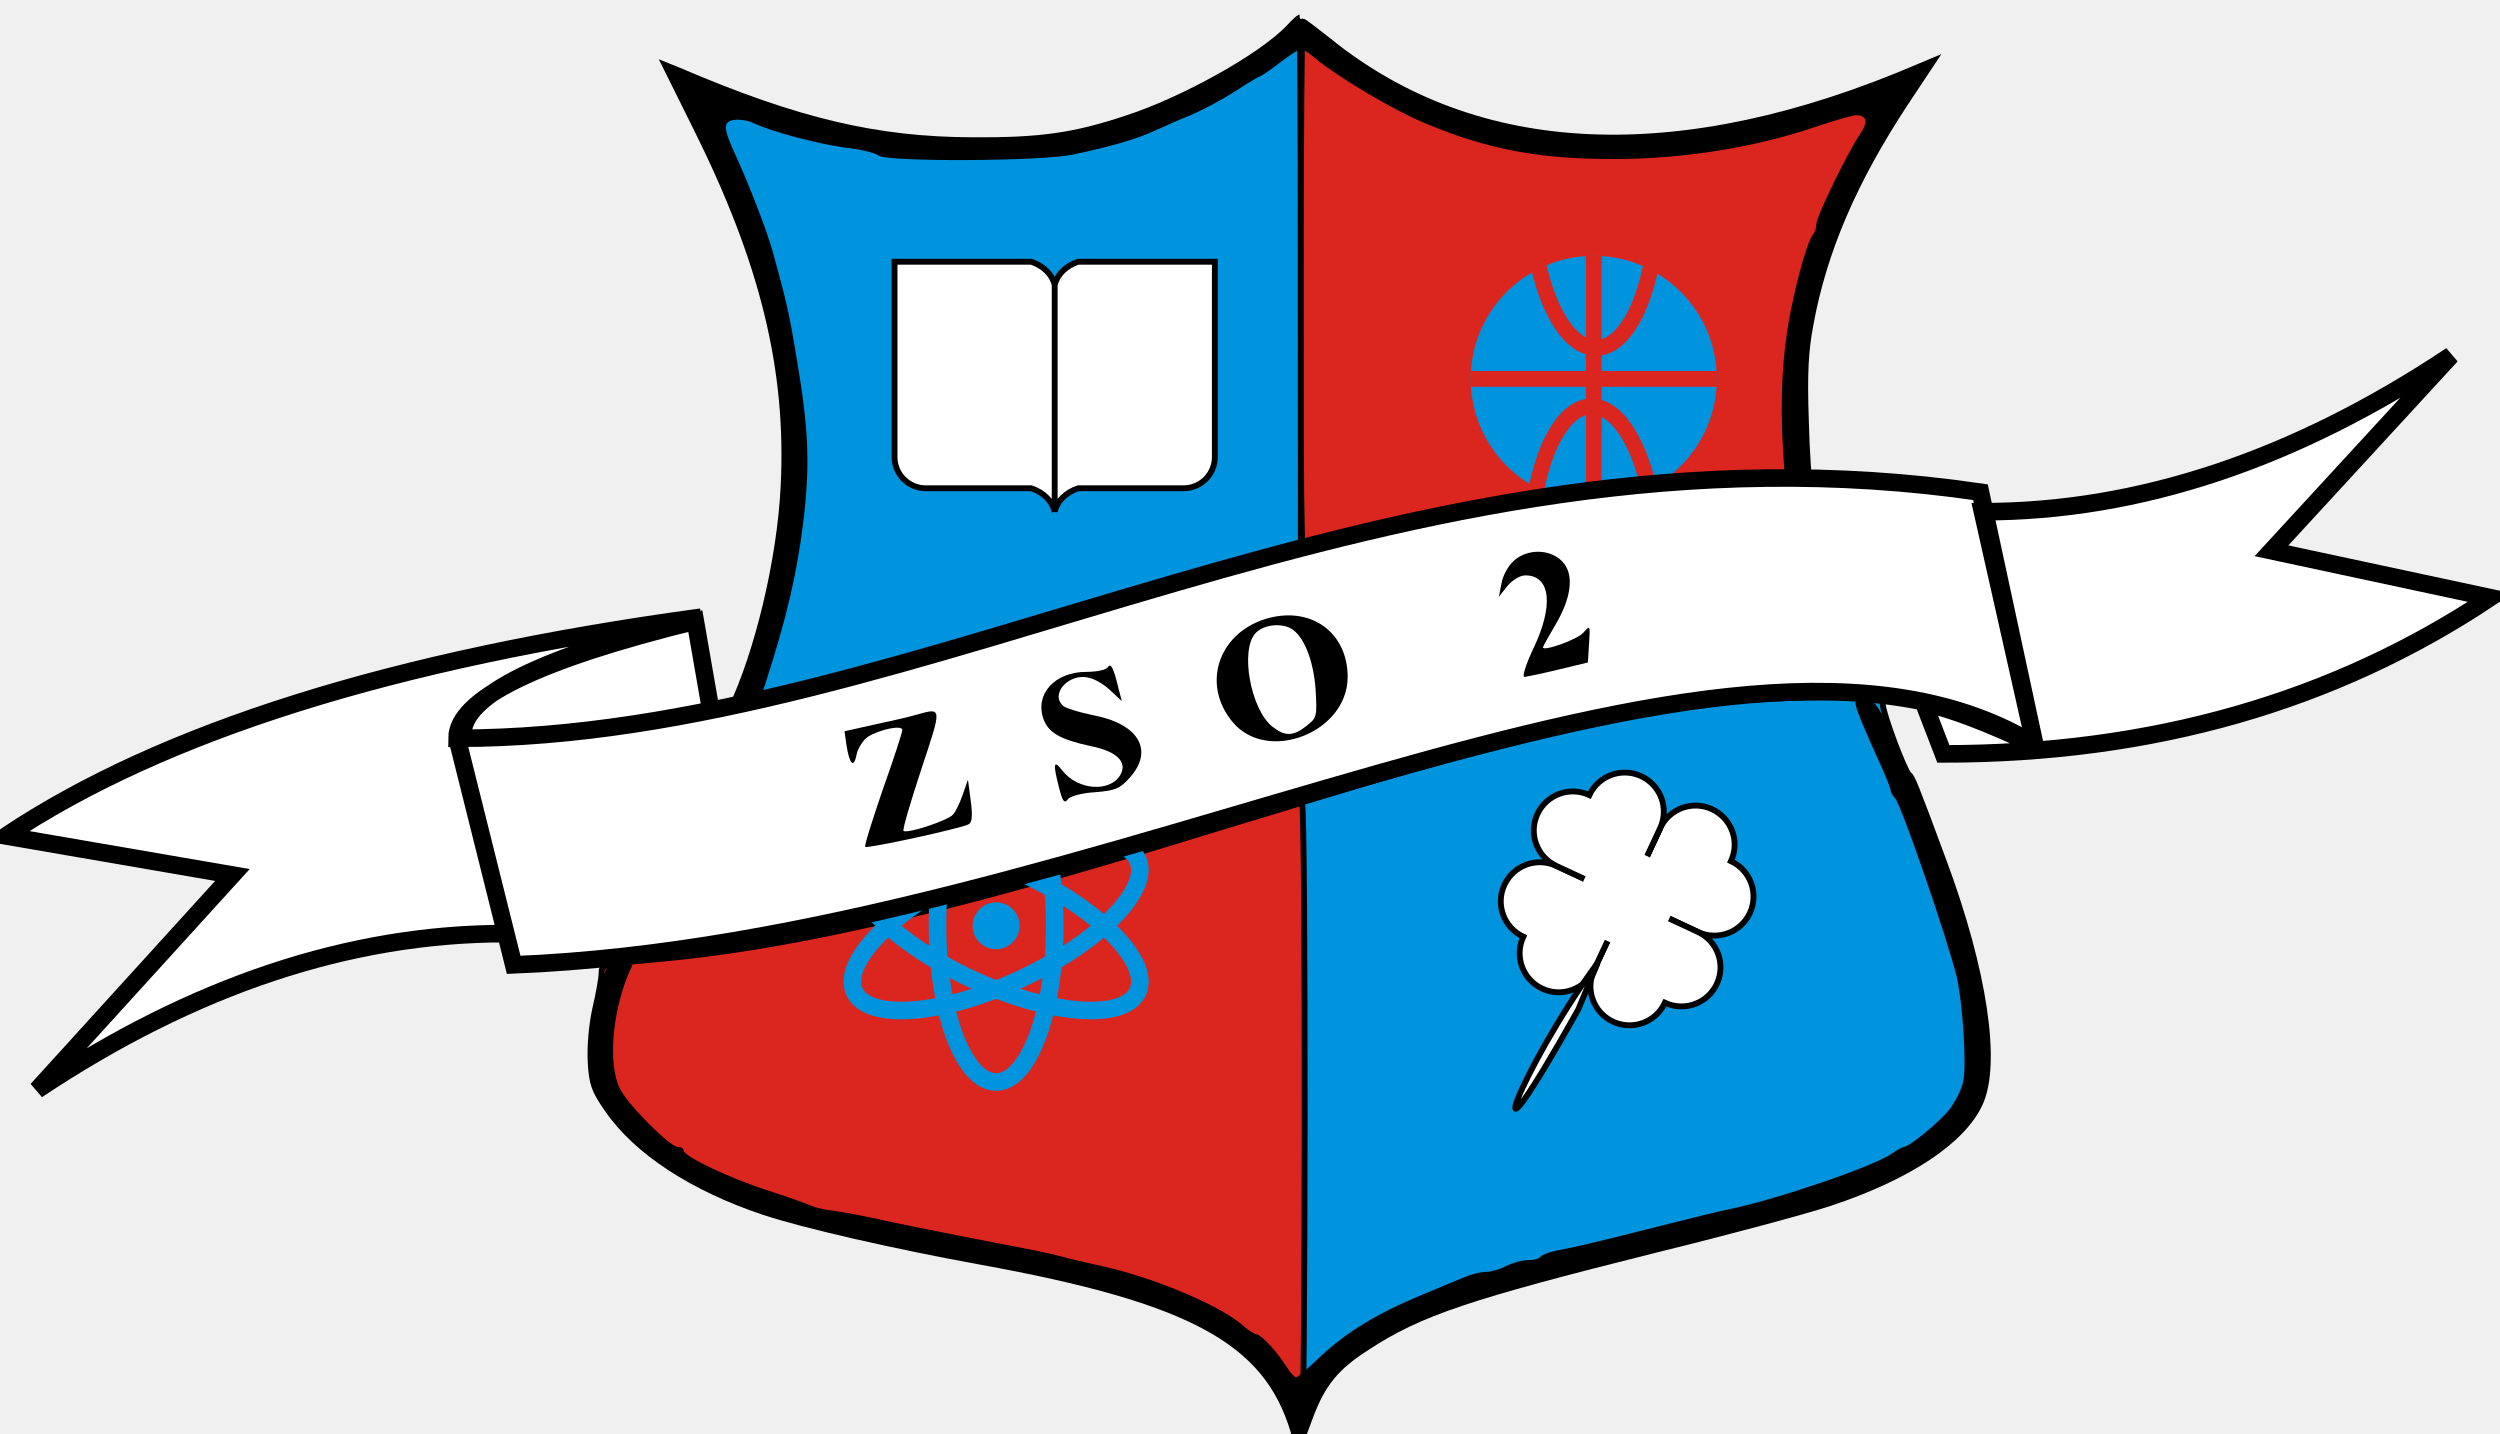
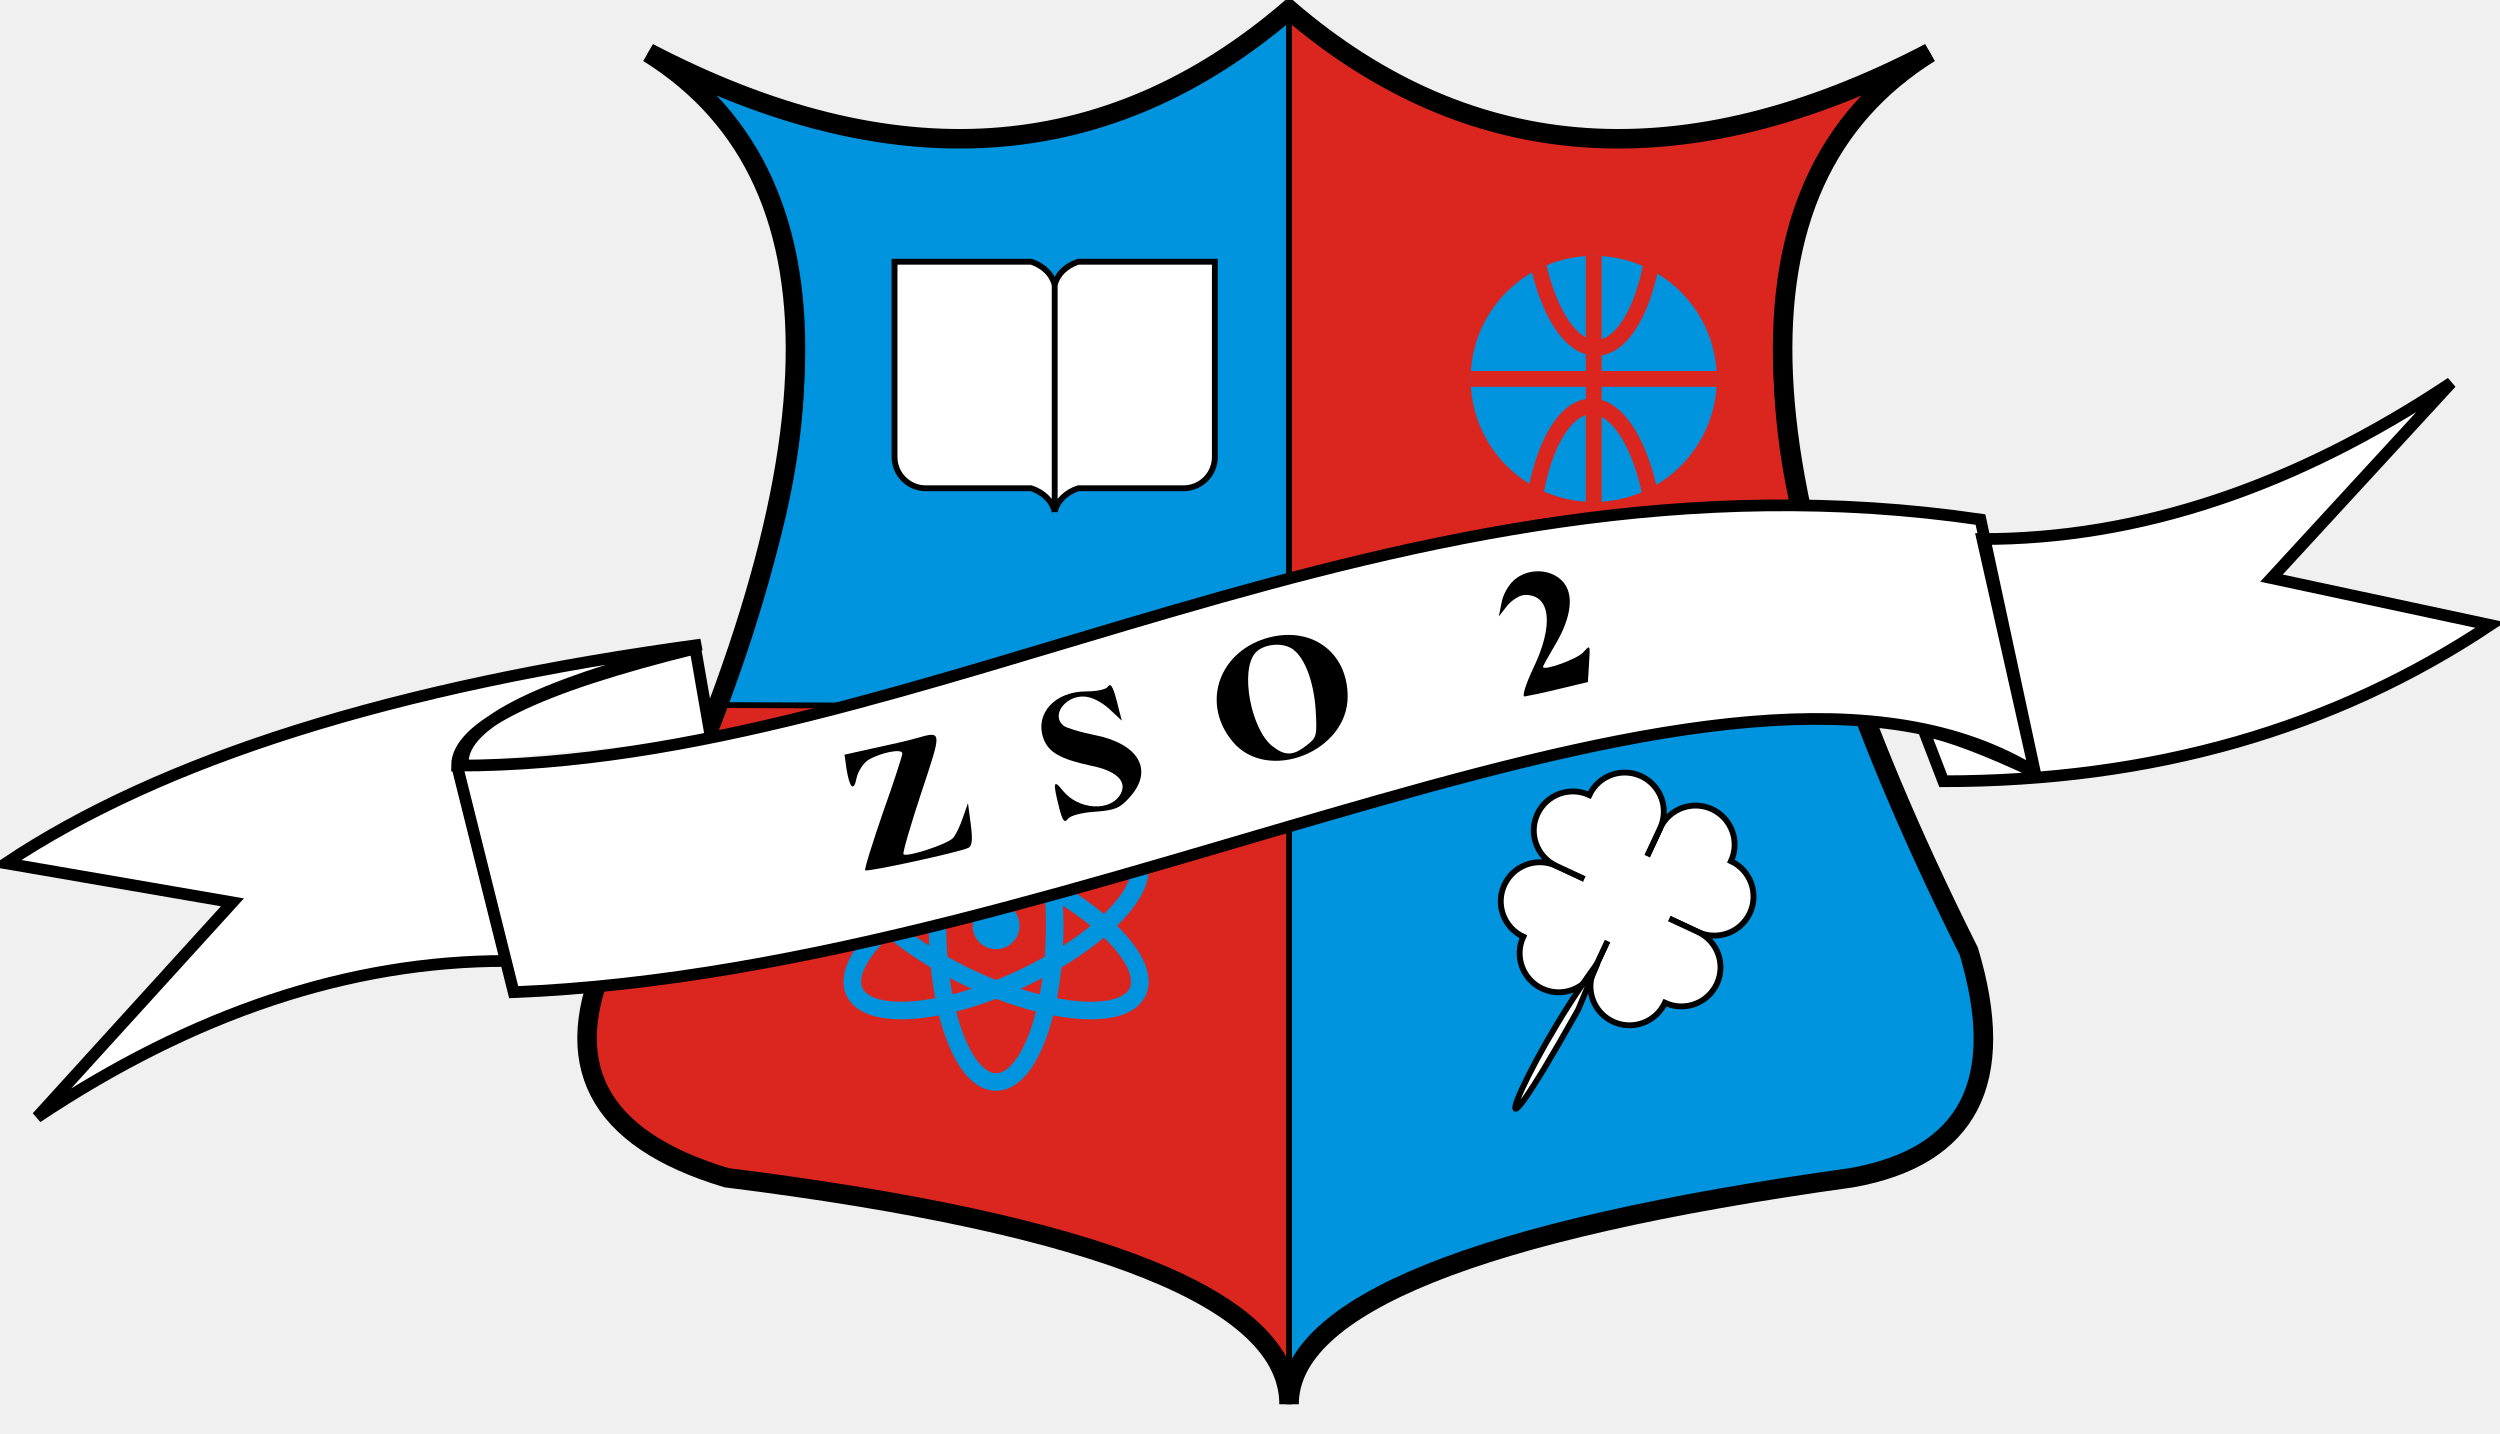
<svg xmlns="http://www.w3.org/2000/svg" version="1.0" width="640pt" height="367pt" viewBox="0 0 640 367" preserveAspectRatio="xMidYMid meet">
  <g transform="translate(0,367) scale(0.1,-0.1)" fill="#000000" stroke="none">
-     <path d="M3300 3600 c-68 -73 -272 -187 -419 -234 -132 -44 -220 -56 -391 -55     -246 1 -447 48 -751 178 l-37 15 78 -157 c174 -348 241 -623 226 -922 -9 -187     -66 -426 -136 -572 l-18 -38 54 0 c94 0 274 50 1049 288 160 49 309 94 333     101 l42 12 0 704 c0 388 -2 705 -3 705 -2 0 -14 -11 -27 -25z" style="fill:#0094DE;stroke:black;stroke-width:15" />
-     <path d="M3330 2914 c0 -662 1 -700 18 -695 9 3 62 16 117 30 344 85 635 126     1018 142 156 7 158 7 152 28 -4 11 -10 91 -12 176 -4 119 -1 177 12 245 34     187 112 368 244 568 l71 107 -38 -16 c-611 -262 -1131 -240 -1510 66 -34 27     -64 50 -67 50 -3 0 -5 -315 -5 -701z" style="fill:#DB261F;stroke:black;stroke-width:15" />
-     <path d="M4375 1870 c-234 -30 -570 -110 -962 -230 l-83 -25 1 -817 0 -817 23     62 c32 85 66 127 146 178 134 88 260 130 736 249 187 46 388 100 448 120 202     67 341 159 385 256 46 102 11 338 -92 616 -75 203 -82 219 -90 225 -11 8 -67     157 -67 180 0 18 -8 19 -167 18 -93 -1 -217 -8 -278 -15z" style="fill:#0094DE;stroke:black;stroke-width:15" />
-     <path d="M3300 1605 c-14 -4 -169 -51 -345 -105 -559 -169 -953 -258 -1278     -286 -132 -12 -137 -13 -137 -35 0 -13 -7 -53 -16 -91 -9 -40 -14 -96 -12     -135 3 -58 9 -74 43 -123 74 -108 218 -202 401 -263 99 -33 329 -86 554 -127     539 -98 732 -203 801 -433 8 -29 15 -39 21 -30 10 16 11 1638 1 1637 -5 0 -19     -4 -33 -9z" style="fill:#DB261F;stroke:black;stroke-width:15" />
+     <path d="M3300 3645      q -700 -600 -1640 -110     q 680 -500 180 -1675     l 1460 0     l 0 1785 z" style="fill:#0094DE;stroke:black;stroke-width:15;opacity:1" />
+     <path d="M3300 3645      q 700 -600 1640 -110     q -680 -500 -180 -1675     l -1460 0     l 0 1785 z" style="fill:#DB261F;stroke:black;stroke-width:15;opacity:1" />
+     <path d="M3300 1860      l 1460 0      q 120 -310 280 -625     q 150 -500 -300 -580     q -1440 -200 -1440 -580     l 0 1785     z" style="fill:#0094DE;stroke:black;stroke-width:15;opacity:1" />
+     <path d="M3300 1860      l 0 -1780      q -0 380 -1440 580     q -500 150 -300 580     q 160 315 280 625     z" style="fill:#DB261F;stroke:black;stroke-width:15;opacity:1" />
+     <path d="M3300 3645     q 700 -600 1640 -110     q -800 -500 100 -2300     q 150 -500 -300 -580     q -1440 -200 -1440 -580     q 0 400 -1440 580     q -500 150 -300 580     q 900 1800 100 2300     q 940 -490 1640 110 z     " style="fill:none;stroke:black;stroke-width:50;opacity:1" />
    <g transform="translate(300,900) scale(0.9,0.9)">
      <circle r="350" cx="4200" cy="2000" fill="#0094DE" />
      <g style="fill:#DB261F;stroke:#DB261F;stroke-width:45">
        <path d="M4200 2350 v-700" />
        <path d="M3850 2000 h 700" />
        <path d="M4020 2520 a 100 240 1 0 1 360 0" style="fill:none;" />
        <path d="M4020 1490 a 100 240 1 0 0 360 0" style="fill:none;" />
      </g>
    </g>
-     <path d="M3300 3600 c-68 -73 -272 -187 -419 -234 -132 -44 -220 -56 -391 -55     -246 1 -447 48 -751 178 l-37 15 78 -157 c174 -348 241 -623 226 -922 -9 -186     -44 -339 -130 -563 l-26 -69 32 7 c41 9 41 10 79 125 52 162 78 270 95 405 18     149 15 239 -17 425 -19 117 -27 148 -62 275 -15 52 -59 167 -95 245 -31 67     -31 84 -3 88 13 2 33 -1 45 -6 51 -25 182 -59 256 -67 30 -4 61 -12 69 -18 20     -17 415 -15 496 2 92 19 166 40 210 61 22 10 65 29 95 41 30 13 81 40 113 61     32 21 61 38 63 38 3 0 26 16 51 35 25 19 49 35 54 35 4 0 21 -11 37 -25 55     -46 201 -133 279 -165 162 -68 295 -93 490 -92 172 0 359 30 513 83 47 16 93     29 102 29 27 0 31 -18 10 -48 -30 -43 -112 -211 -112 -230 0 -10 -4 -22 -9     -28 -12 -13 -37 -98 -55 -187 -23 -109 -30 -234 -21 -370 l7 -117 28 0 27 0     -4 178 c-4 140 -2 196 11 267 36 188 113 369 245 568 l71 107 -38 -16 c-615     -264 -1126 -240 -1516 71 -38 30 -70 55 -71 55 -1 0 -12 -11 -25 -25z" />
-     <path d="M4750 1870 c0 -12 19 -59 71 -173 10 -23 19 -46 19 -50 0 -5 5 -14     11 -20 16 -16 132 -353 158 -457 15 -64 26 -223 17 -268 -4 -20 -20 -52 -36     -73 -27 -33 -102 -95 -116 -95 -3 0 -18 -8 -32 -18 -51 -34 -295 -117 -417     -142 -22 -4 -105 -25 -185 -45 -158 -40 -208 -52 -258 -61 -18 -4 -35 -11 -38     -15 -3 -5 -17 -9 -32 -9 -15 0 -40 -7 -56 -15 -15 -8 -39 -15 -52 -15 -13 0     -38 -6 -56 -14 -18 -7 -69 -29 -113 -47 -111 -46 -190 -95 -255 -156 -30 -29     -58 -53 -62 -53 -4 0 -15 12 -25 28 -23 37 -65 82 -76 82 -5 0 -23 11 -39 26     -61 51 -229 121 -358 149 -41 9 -88 20 -105 25 -16 5 -93 21 -170 35 -77 15     -194 38 -260 52 -66 15 -136 28 -155 30 -19 2 -44 8 -55 13 -11 5 -61 23 -111     39 -97 31 -214 87 -214 102 0 5 -7 9 -15 9 -20 0 -128 108 -148 149 -33 66     -18 213 31 314 8 16 -58 6 -67 -10 -20 -40 -43 -177 -39 -238 3 -54 10 -72 43     -121 74 -107 218 -201 401 -262 99 -33 329 -86 554 -127 299 -55 503 -117 610     -186 104 -67 150 -126 190 -244 l17 -50 22 67 c30 90 69 141 150 193 136 88     260 130 737 249 187 46 388 100 448 120 206 68 342 160 387 261 20 44 21 60     15 150 -3 55 -15 140 -26 190 -26 114 -101 335 -152 445 -22 47 -46 103 -54     124 -32 87 -57 126 -81 126 -13 0 -23 -6 -23 -14z" />
    <g style="fill:none;stroke:#0094DE;stroke-width:45">
      <ellipse rx="150" ry="400" cx="2550" cy="1300" />
      <ellipse rx="150" ry="400" cx="2550" cy="1300" transform="rotate(65, 2550, 1300)" />
      <ellipse rx="150" ry="400" cx="2550" cy="1300" transform="rotate(-65, 2550, 1300)" />
      <circle r="60" cx="2550" cy="1300" fill="#0094DE" stroke="none" />
    </g>
-     <path d="M1820 1850 l -40 230     q-610 -150 -610 -300     c 1200 0, 2400 850, 3900 630     l 140 -650     l -135 600     q 600 0 1200 400     l -460 -500     l 560 -120     q -600 -400 -1400 -400     l -50 130     q 100 -20 290 -110     c -800 500, -2400 -500, -3900 -560     l -145 580     l 125 -500     q -600 0 -1200 -400     l 500 550     l -580 100     q 600 400 1780 560     q-610 -150 -610 -300" style="fill:white;stroke:black;stroke-width:45;fill-opacity:1.0" />
-     <path d="M3876 2235 c-15 -13 -29 -39 -32 -58 l-7 -35 22 28 c13 15 32 27 46     27 65 0 73 -78 20 -188 -20 -43 -29 -72 -22 -72 7 1 46 9 87 19 l75 18 3 48     c3 48 3 48 -15 28 -15 -17 -103 -49 -103 -37 0 2 14 27 31 56 43 72 49 131 19     163 -31 33 -89 34 -124 3z" />
-     <path d="M3238 2085 c-121 -39 -162 -169 -82 -264 89 -106 294 -26 294 116 0     116 -97 184 -212 148z m73 -28 c30 -23 52 -82 57 -153 4 -68 3 -72 -23 -92     -34 -27 -55 -28 -88 -2 -55 44 -83 195 -43 239 21 23 71 28 97 8z" />
-     <path d="M2836 1962 c-4 -7 -29 -12 -55 -12 -80 0 -132 -56 -110 -120 13 -36     43 -53 121 -70 66 -13 94 -40 77 -72 -25 -47 -109 -42 -149 9 -23 29 -25 20     -9 -43 9 -36 14 -42 23 -30 6 8 36 16 70 18 51 4 63 9 88 37 63 70 23 138 -93     160 -35 7 -70 18 -76 23 -37 30 13 86 64 73 16 -3 41 -18 56 -33 l29 -27 -8     30 c-13 55 -20 69 -28 57z" />
-     <path d="M2345 1840 c-16 -5 -65 -16 -107 -25 l-76 -17 5 -36 c8 -50 19 -60     26 -23 4 17 17 37 29 45 31 19 88 31 88 17 0 -5 -22 -74 -50 -152 -27 -79 -48     -145 -45 -147 5 -5 249 48 265 58 9 5 10 23 5 61 l-7 53 -13 -37 c-7 -21 -18     -44 -25 -52 -14 -16 -118 -50 -127 -42 -3 3 18 74 45 156 54 163 55 160 -13     141z" />
+     <path d="M1820 1780 l -40 230     q-610 -150 -610 -300     c 1200 0, 2400 850, 3900 630     l 140 -650     l -135 600     q 600 0 1200 400     l -460 -500     l 560 -120     q -600 -400 -1400 -400     l -50 130     q 100 -20 290 -110     c -800 500, -2400 -500, -3900 -560     l -145 580     l 125 -500     q -600 0 -1200 -400     l 500 550     l -580 100     q 600 400 1780 560     q-610 -150 -610 -300" style="fill:white;stroke:black;stroke-width:30;fill-opacity:1.0" />
+     <path d="M3876 2185 c-15 -13 -29 -39 -32 -58 l-7 -35 22 28 c13 15 32 27 46     27 65 0 73 -78 20 -188 -20 -43 -29 -72 -22 -72 7 1 46 9 87 19 l75 18 3 48     c3 48 3 48 -15 28 -15 -17 -103 -49 -103 -37 0 2 14 27 31 56 43 72 49 131 19     163 -31 33 -89 34 -124 3z" />
+     <path d="M3238 2035 c-121 -39 -162 -169 -82 -264 89 -106 294 -26 294 116 0     116 -97 184 -212 148z m73 -28 c30 -23 52 -82 57 -153 4 -68 3 -72 -23 -92     -34 -27 -55 -28 -88 -2 -55 44 -83 195 -43 239 21 23 71 28 97 8z" />
+     <path d="M2836 1912 c-4 -7 -29 -12 -55 -12 -80 0 -132 -56 -110 -120 13 -36     43 -53 121 -70 66 -13 94 -40 77 -72 -25 -47 -109 -42 -149 9 -23 29 -25 20     -9 -43 9 -36 14 -42 23 -30 6 8 36 16 70 18 51 4 63 9 88 37 63 70 23 138 -93     160 -35 7 -70 18 -76 23 -37 30 13 86 64 73 16 -3 41 -18 56 -33 l29 -27 -8     30 c-13 55 -20 69 -28 57z" />
+     <path d="M2345 1780 c-16 -5 -65 -16 -107 -25 l-76 -17 5 -36 c8 -50 19 -60     26 -23 4 17 17 37 29 45 31 19 88 31 88 17 0 -5 -22 -74 -50 -152 -27 -79 -48     -145 -45 -147 5 -5 249 48 265 58 9 5 10 23 5 61 l-7 53 -13 -37 c-7 -21 -18     -44 -25 -52 -14 -16 -118 -50 -127 -42 -3 3 18 74 45 156 54 163 55 160 -13     141z" />
    <path d="M2290 3000 h350      a 100 80 0 0 0 60 -60     a 100 80 0 0 0 60 60     h350 v-500     a 80 80 0 0 0 -80 -80     h-270     a 100 80 0 0 1 -60 -60     v 580     v -580     a 100 80 0 0 1 -60 60     h-270     a 80 80 0 0 0 -80 80     z" style="fill:white;stroke:black;stroke-width:15" />
    <g transform="translate(-20.00,-00.00)" stroke="black" stroke-width="15" fill="white">
      <path transform="rotate(-25, 4270 1550)" d="M4270 1550 v-200 h200          a100,100 90 0,1 0,200         a100,100 90 0,1 -200,0         z" />
      <path transform="rotate(-115, 4270 1550)" d="M 4470 1550 h200          a100,100 90 0,1 0,200         a100,100 90 0,1 -200,0         z" />
      <path transform="rotate(-205, 4270 1550)" d="M 4270 1550 v200 h200          a100,100 90 0,1 0,200         a100,100 90 0,1 -200,0         z" />
      <path transform="rotate(-295, 4270 1550)" d="M 4070 1550 h200          a100,100 90 0,1 0,200         a100,100 90 0,1 -200,0         z" />
      <circle r="120" cx="4185" cy="1370" fill="white" stroke="none" />
      <path d="M4060 1085          c-280 -500 -150 -152 50 120 z" />
    </g>
  </g>
</svg>
